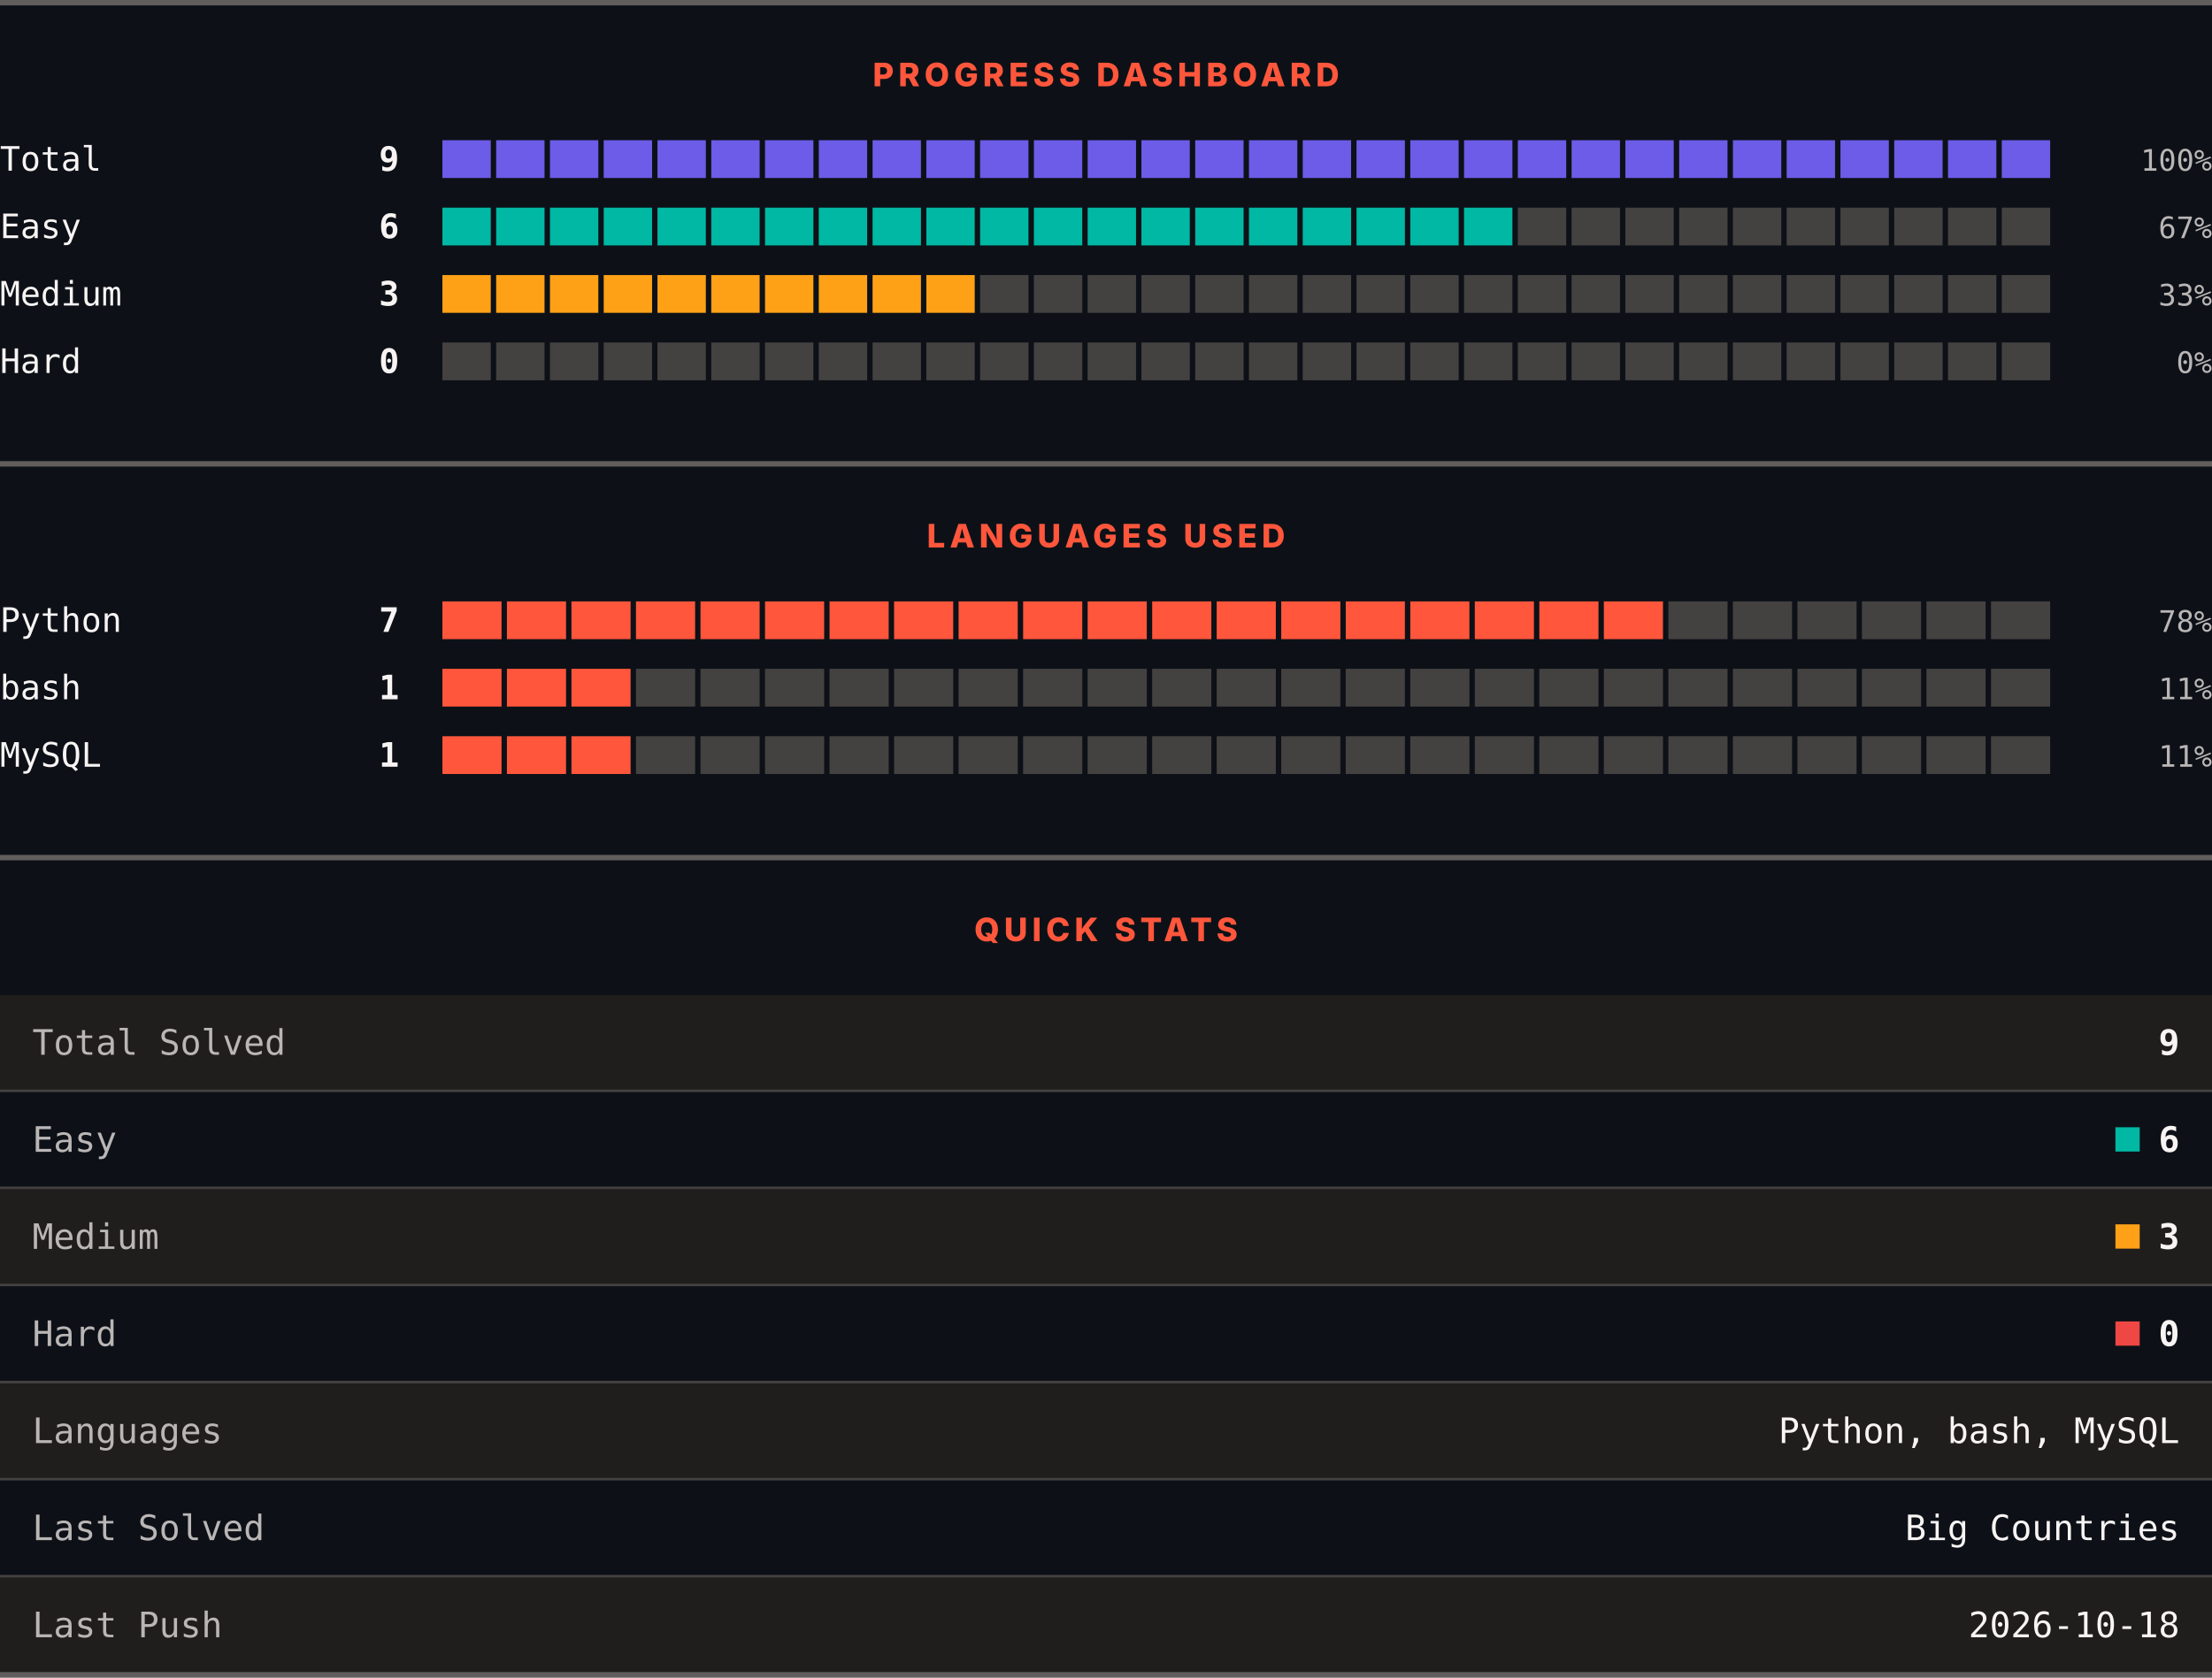
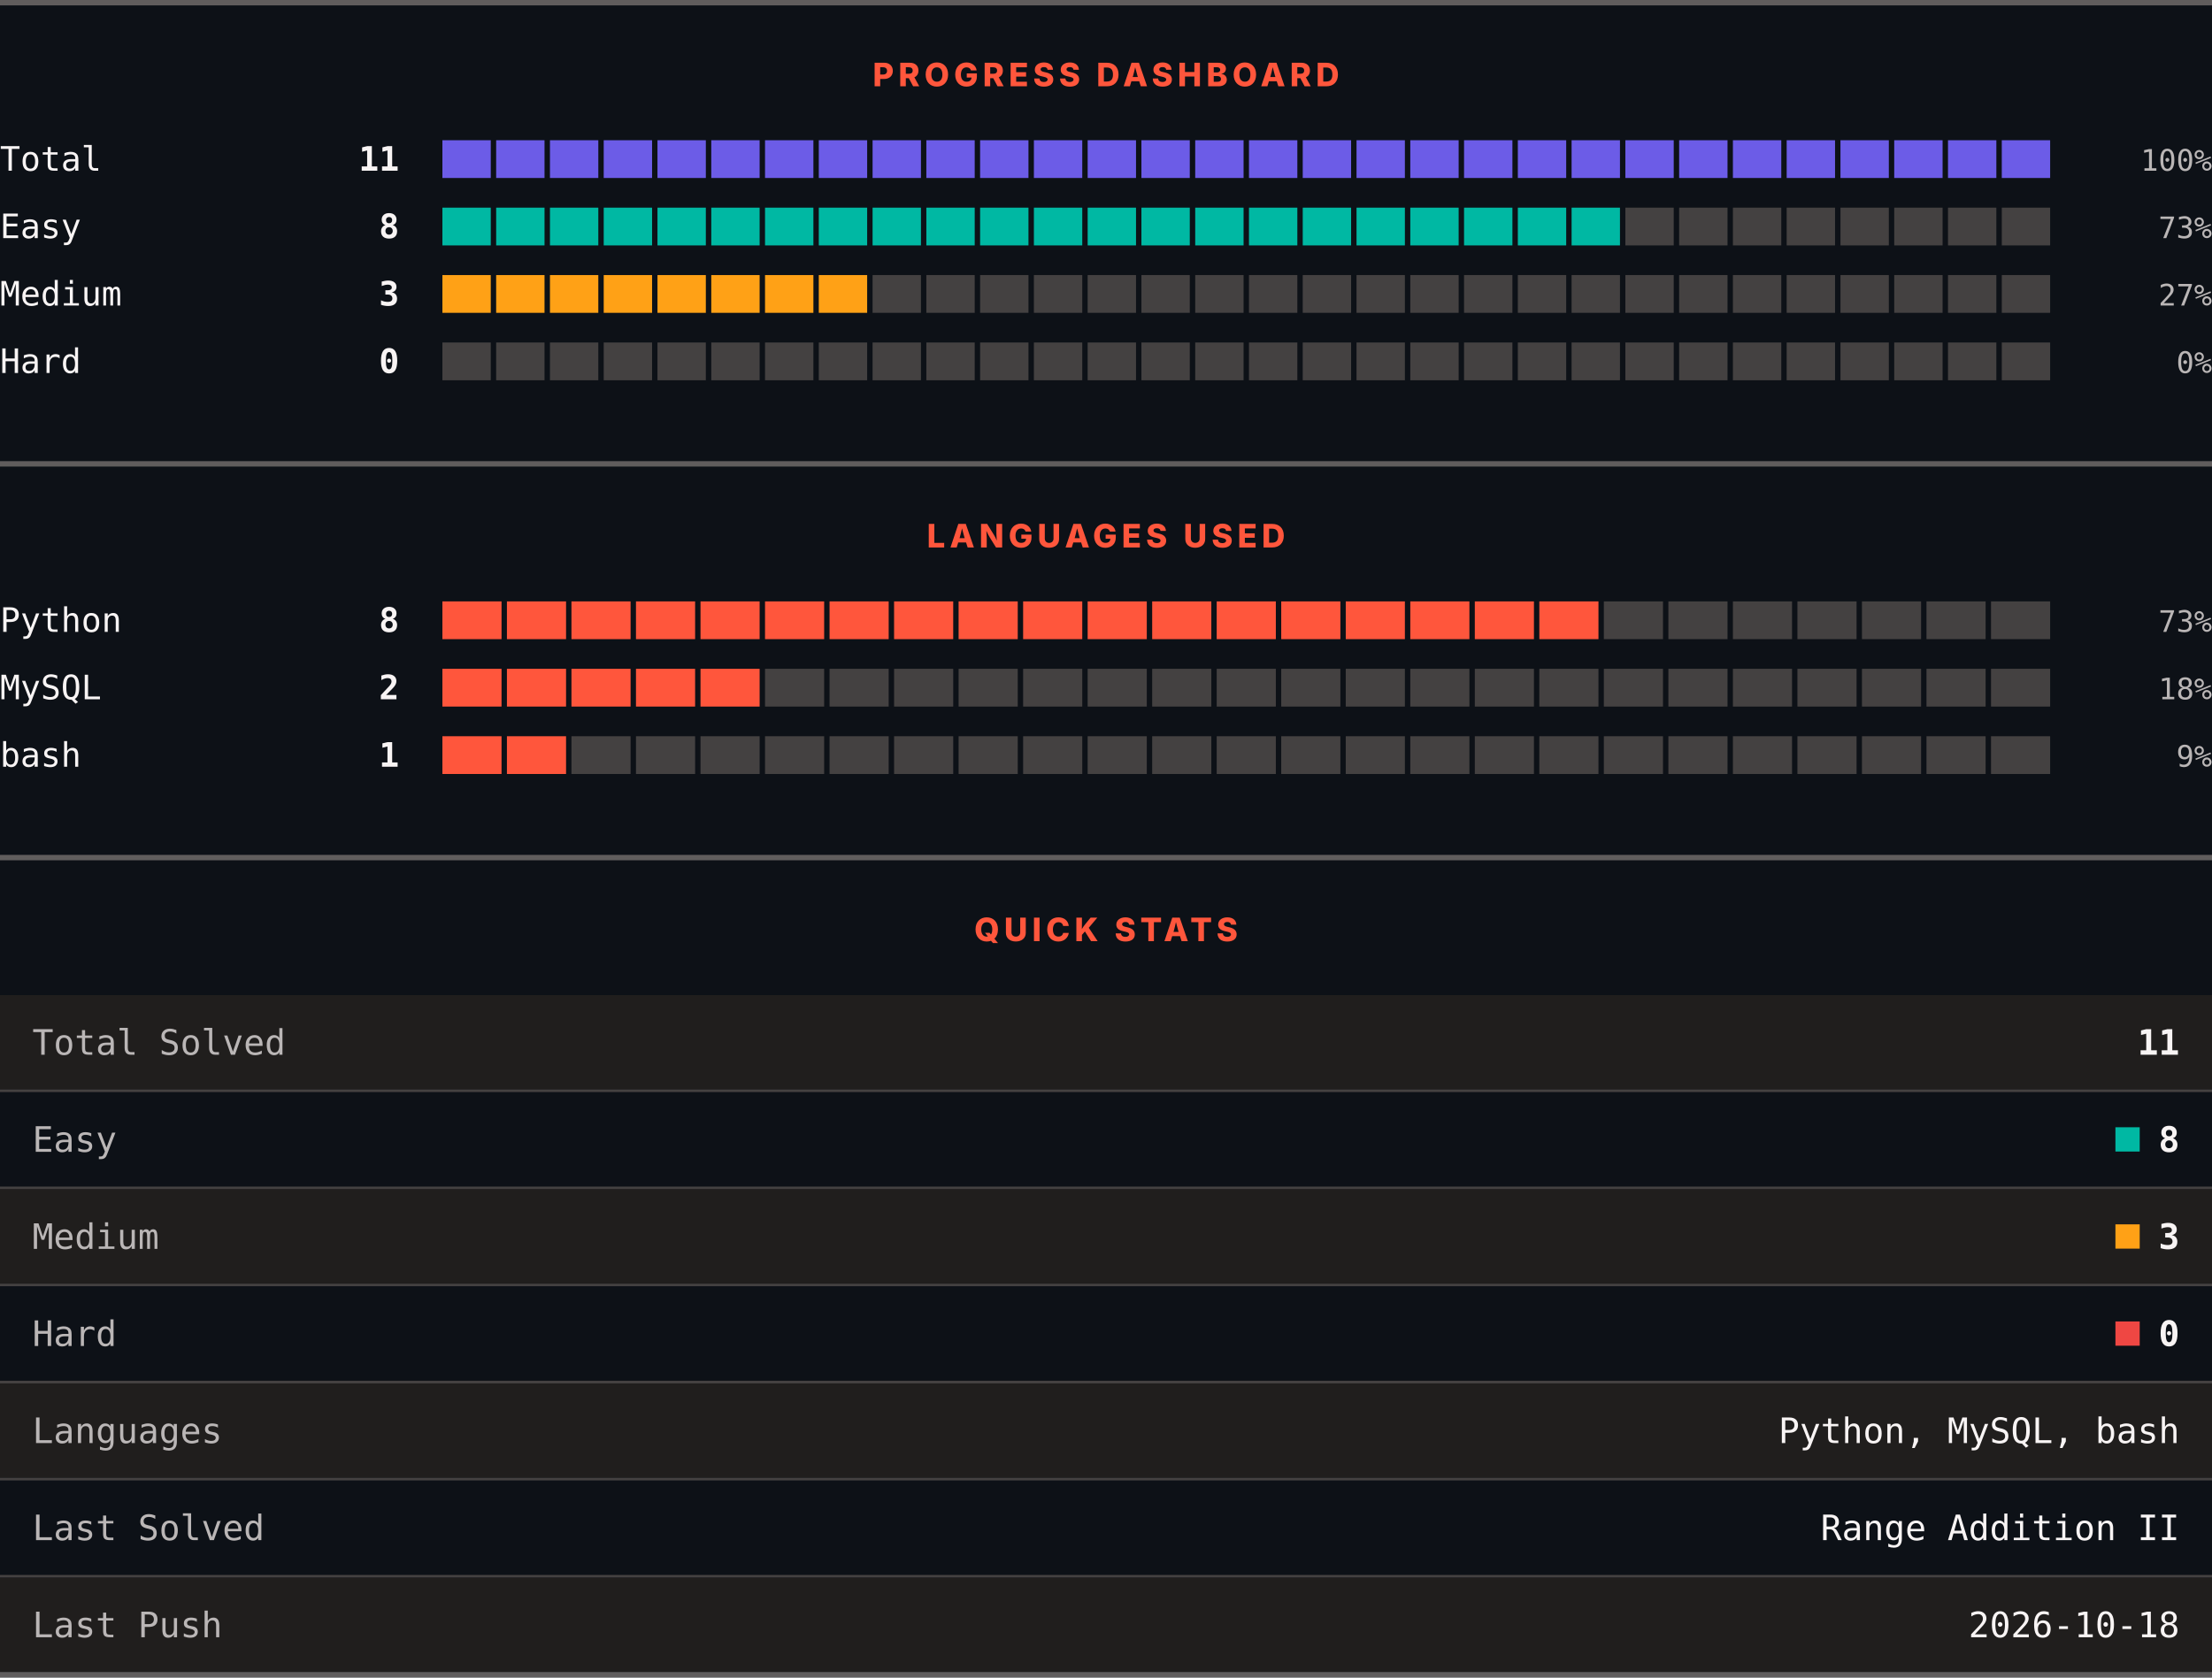
<svg xmlns="http://www.w3.org/2000/svg" width="820" height="622" viewBox="0 0 820 622" role="img" aria-label="LeetCode progress, languages and quick stats">
  <rect width="820" height="622" fill="#0d1117" />
  <rect x="0" y="0" width="820" height="2" fill="#605d5d" />
  <text x="410" y="32" text-anchor="middle" font-family="Archivo, system-ui, -apple-system, Segoe UI, sans-serif" font-size="12" font-weight="800" letter-spacing="1.68" fill="#ff563c">PROGRESS DASHBOARD</text>
  <text x="0" y="63.3" font-family="ui-monospace, SFMono-Regular, Menlo, Consolas, monospace" font-size="12.5" fill="#f8f4f4">Total</text>
-   <text x="148" y="63.3" text-anchor="end" font-family="ui-monospace, SFMono-Regular, Menlo, Consolas, monospace" font-size="12.5" font-weight="700" fill="#f8f4f4">9</text>
+   <text x="148" y="63.3" text-anchor="end" font-family="ui-monospace, SFMono-Regular, Menlo, Consolas, monospace" font-size="12.5" font-weight="700" fill="#f8f4f4">11</text>
  <rect x="164.00" y="52" width="17.93" height="14" fill="#6c5ce7" />
  <rect x="183.93" y="52" width="17.93" height="14" fill="#6c5ce7" />
  <rect x="203.87" y="52" width="17.93" height="14" fill="#6c5ce7" />
  <rect x="223.80" y="52" width="17.93" height="14" fill="#6c5ce7" />
  <rect x="243.73" y="52" width="17.93" height="14" fill="#6c5ce7" />
  <rect x="263.67" y="52" width="17.93" height="14" fill="#6c5ce7" />
  <rect x="283.60" y="52" width="17.93" height="14" fill="#6c5ce7" />
  <rect x="303.53" y="52" width="17.93" height="14" fill="#6c5ce7" />
  <rect x="323.47" y="52" width="17.93" height="14" fill="#6c5ce7" />
  <rect x="343.40" y="52" width="17.93" height="14" fill="#6c5ce7" />
  <rect x="363.33" y="52" width="17.93" height="14" fill="#6c5ce7" />
  <rect x="383.27" y="52" width="17.93" height="14" fill="#6c5ce7" />
  <rect x="403.20" y="52" width="17.93" height="14" fill="#6c5ce7" />
  <rect x="423.13" y="52" width="17.93" height="14" fill="#6c5ce7" />
  <rect x="443.07" y="52" width="17.93" height="14" fill="#6c5ce7" />
  <rect x="463.00" y="52" width="17.93" height="14" fill="#6c5ce7" />
  <rect x="482.93" y="52" width="17.93" height="14" fill="#6c5ce7" />
  <rect x="502.87" y="52" width="17.93" height="14" fill="#6c5ce7" />
  <rect x="522.80" y="52" width="17.93" height="14" fill="#6c5ce7" />
  <rect x="542.73" y="52" width="17.93" height="14" fill="#6c5ce7" />
  <rect x="562.67" y="52" width="17.93" height="14" fill="#6c5ce7" />
  <rect x="582.60" y="52" width="17.93" height="14" fill="#6c5ce7" />
  <rect x="602.53" y="52" width="17.93" height="14" fill="#6c5ce7" />
  <rect x="622.47" y="52" width="17.93" height="14" fill="#6c5ce7" />
  <rect x="642.40" y="52" width="17.93" height="14" fill="#6c5ce7" />
  <rect x="662.33" y="52" width="17.93" height="14" fill="#6c5ce7" />
  <rect x="682.27" y="52" width="17.93" height="14" fill="#6c5ce7" />
  <rect x="702.20" y="52" width="17.93" height="14" fill="#6c5ce7" />
  <rect x="722.13" y="52" width="17.93" height="14" fill="#6c5ce7" />
  <rect x="742.07" y="52" width="17.93" height="14" fill="#6c5ce7" />
  <text x="820" y="63.3" text-anchor="end" font-family="ui-monospace, SFMono-Regular, Menlo, Consolas, monospace" font-size="11" fill="#bab6b6">100%</text>
  <text x="0" y="88.3" font-family="ui-monospace, SFMono-Regular, Menlo, Consolas, monospace" font-size="12.5" fill="#f8f4f4">Easy</text>
-   <text x="148" y="88.3" text-anchor="end" font-family="ui-monospace, SFMono-Regular, Menlo, Consolas, monospace" font-size="12.5" font-weight="700" fill="#f8f4f4">6</text>
+   <text x="148" y="88.3" text-anchor="end" font-family="ui-monospace, SFMono-Regular, Menlo, Consolas, monospace" font-size="12.5" font-weight="700" fill="#f8f4f4">8</text>
  <rect x="164.00" y="77" width="17.93" height="14" fill="#00b8a3" />
  <rect x="183.93" y="77" width="17.93" height="14" fill="#00b8a3" />
  <rect x="203.87" y="77" width="17.93" height="14" fill="#00b8a3" />
  <rect x="223.80" y="77" width="17.93" height="14" fill="#00b8a3" />
  <rect x="243.73" y="77" width="17.93" height="14" fill="#00b8a3" />
  <rect x="263.67" y="77" width="17.93" height="14" fill="#00b8a3" />
  <rect x="283.60" y="77" width="17.93" height="14" fill="#00b8a3" />
  <rect x="303.53" y="77" width="17.93" height="14" fill="#00b8a3" />
  <rect x="323.47" y="77" width="17.93" height="14" fill="#00b8a3" />
  <rect x="343.40" y="77" width="17.93" height="14" fill="#00b8a3" />
  <rect x="363.33" y="77" width="17.93" height="14" fill="#00b8a3" />
  <rect x="383.27" y="77" width="17.93" height="14" fill="#00b8a3" />
  <rect x="403.20" y="77" width="17.93" height="14" fill="#00b8a3" />
  <rect x="423.13" y="77" width="17.93" height="14" fill="#00b8a3" />
  <rect x="443.07" y="77" width="17.93" height="14" fill="#00b8a3" />
  <rect x="463.00" y="77" width="17.93" height="14" fill="#00b8a3" />
  <rect x="482.93" y="77" width="17.93" height="14" fill="#00b8a3" />
  <rect x="502.87" y="77" width="17.93" height="14" fill="#00b8a3" />
  <rect x="522.80" y="77" width="17.93" height="14" fill="#00b8a3" />
  <rect x="542.73" y="77" width="17.93" height="14" fill="#00b8a3" />
-   <rect x="562.67" y="77" width="17.93" height="14" fill="#444141" />
-   <rect x="582.60" y="77" width="17.93" height="14" fill="#444141" />
+   <rect x="562.67" y="77" width="17.93" height="14" fill="#00b8a3" />
+   <rect x="582.60" y="77" width="17.93" height="14" fill="#00b8a3" />
  <rect x="602.53" y="77" width="17.93" height="14" fill="#444141" />
  <rect x="622.47" y="77" width="17.93" height="14" fill="#444141" />
  <rect x="642.40" y="77" width="17.93" height="14" fill="#444141" />
  <rect x="662.33" y="77" width="17.93" height="14" fill="#444141" />
  <rect x="682.27" y="77" width="17.93" height="14" fill="#444141" />
  <rect x="702.20" y="77" width="17.93" height="14" fill="#444141" />
  <rect x="722.13" y="77" width="17.93" height="14" fill="#444141" />
  <rect x="742.07" y="77" width="17.93" height="14" fill="#444141" />
-   <text x="820" y="88.3" text-anchor="end" font-family="ui-monospace, SFMono-Regular, Menlo, Consolas, monospace" font-size="11" fill="#bab6b6">67%</text>
+   <text x="820" y="88.3" text-anchor="end" font-family="ui-monospace, SFMono-Regular, Menlo, Consolas, monospace" font-size="11" fill="#bab6b6">73%</text>
  <text x="0" y="113.3" font-family="ui-monospace, SFMono-Regular, Menlo, Consolas, monospace" font-size="12.5" fill="#f8f4f4">Medium</text>
  <text x="148" y="113.3" text-anchor="end" font-family="ui-monospace, SFMono-Regular, Menlo, Consolas, monospace" font-size="12.5" font-weight="700" fill="#f8f4f4">3</text>
  <rect x="164.00" y="102" width="17.93" height="14" fill="#ffa116" />
  <rect x="183.93" y="102" width="17.93" height="14" fill="#ffa116" />
  <rect x="203.87" y="102" width="17.93" height="14" fill="#ffa116" />
  <rect x="223.80" y="102" width="17.93" height="14" fill="#ffa116" />
  <rect x="243.73" y="102" width="17.93" height="14" fill="#ffa116" />
  <rect x="263.67" y="102" width="17.93" height="14" fill="#ffa116" />
  <rect x="283.60" y="102" width="17.93" height="14" fill="#ffa116" />
  <rect x="303.53" y="102" width="17.93" height="14" fill="#ffa116" />
-   <rect x="323.47" y="102" width="17.93" height="14" fill="#ffa116" />
-   <rect x="343.40" y="102" width="17.93" height="14" fill="#ffa116" />
+   <rect x="323.47" y="102" width="17.93" height="14" fill="#444141" />
+   <rect x="343.40" y="102" width="17.93" height="14" fill="#444141" />
  <rect x="363.33" y="102" width="17.93" height="14" fill="#444141" />
  <rect x="383.27" y="102" width="17.93" height="14" fill="#444141" />
  <rect x="403.20" y="102" width="17.93" height="14" fill="#444141" />
  <rect x="423.13" y="102" width="17.93" height="14" fill="#444141" />
  <rect x="443.07" y="102" width="17.93" height="14" fill="#444141" />
  <rect x="463.00" y="102" width="17.93" height="14" fill="#444141" />
  <rect x="482.93" y="102" width="17.93" height="14" fill="#444141" />
  <rect x="502.87" y="102" width="17.93" height="14" fill="#444141" />
  <rect x="522.80" y="102" width="17.93" height="14" fill="#444141" />
  <rect x="542.73" y="102" width="17.93" height="14" fill="#444141" />
  <rect x="562.67" y="102" width="17.93" height="14" fill="#444141" />
  <rect x="582.60" y="102" width="17.93" height="14" fill="#444141" />
  <rect x="602.53" y="102" width="17.93" height="14" fill="#444141" />
  <rect x="622.47" y="102" width="17.93" height="14" fill="#444141" />
  <rect x="642.40" y="102" width="17.93" height="14" fill="#444141" />
  <rect x="662.33" y="102" width="17.93" height="14" fill="#444141" />
  <rect x="682.27" y="102" width="17.93" height="14" fill="#444141" />
  <rect x="702.20" y="102" width="17.93" height="14" fill="#444141" />
  <rect x="722.13" y="102" width="17.93" height="14" fill="#444141" />
  <rect x="742.07" y="102" width="17.93" height="14" fill="#444141" />
-   <text x="820" y="113.3" text-anchor="end" font-family="ui-monospace, SFMono-Regular, Menlo, Consolas, monospace" font-size="11" fill="#bab6b6">33%</text>
+   <text x="820" y="113.3" text-anchor="end" font-family="ui-monospace, SFMono-Regular, Menlo, Consolas, monospace" font-size="11" fill="#bab6b6">27%</text>
  <text x="0" y="138.3" font-family="ui-monospace, SFMono-Regular, Menlo, Consolas, monospace" font-size="12.5" fill="#f8f4f4">Hard</text>
  <text x="148" y="138.3" text-anchor="end" font-family="ui-monospace, SFMono-Regular, Menlo, Consolas, monospace" font-size="12.5" font-weight="700" fill="#f8f4f4">0</text>
  <rect x="164.00" y="127" width="17.93" height="14" fill="#444141" />
  <rect x="183.93" y="127" width="17.93" height="14" fill="#444141" />
  <rect x="203.87" y="127" width="17.93" height="14" fill="#444141" />
  <rect x="223.80" y="127" width="17.93" height="14" fill="#444141" />
  <rect x="243.73" y="127" width="17.93" height="14" fill="#444141" />
  <rect x="263.67" y="127" width="17.93" height="14" fill="#444141" />
  <rect x="283.60" y="127" width="17.93" height="14" fill="#444141" />
  <rect x="303.53" y="127" width="17.93" height="14" fill="#444141" />
  <rect x="323.47" y="127" width="17.93" height="14" fill="#444141" />
  <rect x="343.40" y="127" width="17.93" height="14" fill="#444141" />
  <rect x="363.33" y="127" width="17.93" height="14" fill="#444141" />
  <rect x="383.27" y="127" width="17.93" height="14" fill="#444141" />
  <rect x="403.20" y="127" width="17.93" height="14" fill="#444141" />
  <rect x="423.13" y="127" width="17.93" height="14" fill="#444141" />
  <rect x="443.07" y="127" width="17.93" height="14" fill="#444141" />
  <rect x="463.00" y="127" width="17.93" height="14" fill="#444141" />
  <rect x="482.93" y="127" width="17.93" height="14" fill="#444141" />
  <rect x="502.87" y="127" width="17.93" height="14" fill="#444141" />
  <rect x="522.80" y="127" width="17.93" height="14" fill="#444141" />
  <rect x="542.73" y="127" width="17.93" height="14" fill="#444141" />
  <rect x="562.67" y="127" width="17.93" height="14" fill="#444141" />
  <rect x="582.60" y="127" width="17.93" height="14" fill="#444141" />
  <rect x="602.53" y="127" width="17.93" height="14" fill="#444141" />
  <rect x="622.47" y="127" width="17.93" height="14" fill="#444141" />
  <rect x="642.40" y="127" width="17.93" height="14" fill="#444141" />
  <rect x="662.33" y="127" width="17.93" height="14" fill="#444141" />
  <rect x="682.27" y="127" width="17.93" height="14" fill="#444141" />
  <rect x="702.20" y="127" width="17.93" height="14" fill="#444141" />
  <rect x="722.13" y="127" width="17.93" height="14" fill="#444141" />
  <rect x="742.07" y="127" width="17.93" height="14" fill="#444141" />
  <text x="820" y="138.3" text-anchor="end" font-family="ui-monospace, SFMono-Regular, Menlo, Consolas, monospace" font-size="11" fill="#bab6b6">0%</text>
  <rect x="0" y="171" width="820" height="2" fill="#605d5d" />
  <text x="410" y="203" text-anchor="middle" font-family="Archivo, system-ui, -apple-system, Segoe UI, sans-serif" font-size="12" font-weight="800" letter-spacing="1.68" fill="#ff563c">LANGUAGES USED</text>
  <text x="0" y="234.3" font-family="ui-monospace, SFMono-Regular, Menlo, Consolas, monospace" font-size="12.5" fill="#f8f4f4">Python</text>
-   <text x="148" y="234.3" text-anchor="end" font-family="ui-monospace, SFMono-Regular, Menlo, Consolas, monospace" font-size="12.5" font-weight="700" fill="#f8f4f4">7</text>
+   <text x="148" y="234.3" text-anchor="end" font-family="ui-monospace, SFMono-Regular, Menlo, Consolas, monospace" font-size="12.5" font-weight="700" fill="#f8f4f4">8</text>
  <rect x="164.00" y="223" width="21.92" height="14" fill="#ff563c" />
  <rect x="187.92" y="223" width="21.92" height="14" fill="#ff563c" />
  <rect x="211.84" y="223" width="21.92" height="14" fill="#ff563c" />
  <rect x="235.76" y="223" width="21.92" height="14" fill="#ff563c" />
  <rect x="259.68" y="223" width="21.92" height="14" fill="#ff563c" />
  <rect x="283.60" y="223" width="21.92" height="14" fill="#ff563c" />
  <rect x="307.52" y="223" width="21.92" height="14" fill="#ff563c" />
  <rect x="331.44" y="223" width="21.92" height="14" fill="#ff563c" />
  <rect x="355.36" y="223" width="21.92" height="14" fill="#ff563c" />
  <rect x="379.28" y="223" width="21.92" height="14" fill="#ff563c" />
  <rect x="403.20" y="223" width="21.92" height="14" fill="#ff563c" />
  <rect x="427.12" y="223" width="21.92" height="14" fill="#ff563c" />
  <rect x="451.04" y="223" width="21.92" height="14" fill="#ff563c" />
  <rect x="474.96" y="223" width="21.92" height="14" fill="#ff563c" />
  <rect x="498.88" y="223" width="21.92" height="14" fill="#ff563c" />
  <rect x="522.80" y="223" width="21.92" height="14" fill="#ff563c" />
  <rect x="546.72" y="223" width="21.92" height="14" fill="#ff563c" />
  <rect x="570.64" y="223" width="21.92" height="14" fill="#ff563c" />
-   <rect x="594.56" y="223" width="21.92" height="14" fill="#ff563c" />
+   <rect x="594.56" y="223" width="21.92" height="14" fill="#444141" />
  <rect x="618.48" y="223" width="21.92" height="14" fill="#444141" />
  <rect x="642.40" y="223" width="21.92" height="14" fill="#444141" />
  <rect x="666.32" y="223" width="21.92" height="14" fill="#444141" />
  <rect x="690.24" y="223" width="21.92" height="14" fill="#444141" />
  <rect x="714.16" y="223" width="21.92" height="14" fill="#444141" />
  <rect x="738.08" y="223" width="21.92" height="14" fill="#444141" />
-   <text x="820" y="234.3" text-anchor="end" font-family="ui-monospace, SFMono-Regular, Menlo, Consolas, monospace" font-size="11" fill="#bab6b6">78%</text>
-   <text x="0" y="259.3" font-family="ui-monospace, SFMono-Regular, Menlo, Consolas, monospace" font-size="12.5" fill="#f8f4f4">bash</text>
-   <text x="148" y="259.3" text-anchor="end" font-family="ui-monospace, SFMono-Regular, Menlo, Consolas, monospace" font-size="12.5" font-weight="700" fill="#f8f4f4">1</text>
+   <text x="820" y="234.3" text-anchor="end" font-family="ui-monospace, SFMono-Regular, Menlo, Consolas, monospace" font-size="11" fill="#bab6b6">73%</text>
+   <text x="0" y="259.3" font-family="ui-monospace, SFMono-Regular, Menlo, Consolas, monospace" font-size="12.5" fill="#f8f4f4">MySQL</text>
+   <text x="148" y="259.3" text-anchor="end" font-family="ui-monospace, SFMono-Regular, Menlo, Consolas, monospace" font-size="12.5" font-weight="700" fill="#f8f4f4">2</text>
  <rect x="164.00" y="248" width="21.92" height="14" fill="#ff563c" />
  <rect x="187.92" y="248" width="21.92" height="14" fill="#ff563c" />
  <rect x="211.84" y="248" width="21.92" height="14" fill="#ff563c" />
-   <rect x="235.76" y="248" width="21.92" height="14" fill="#444141" />
-   <rect x="259.68" y="248" width="21.92" height="14" fill="#444141" />
+   <rect x="235.76" y="248" width="21.92" height="14" fill="#ff563c" />
+   <rect x="259.68" y="248" width="21.92" height="14" fill="#ff563c" />
  <rect x="283.60" y="248" width="21.92" height="14" fill="#444141" />
  <rect x="307.52" y="248" width="21.92" height="14" fill="#444141" />
  <rect x="331.44" y="248" width="21.92" height="14" fill="#444141" />
  <rect x="355.36" y="248" width="21.92" height="14" fill="#444141" />
  <rect x="379.28" y="248" width="21.92" height="14" fill="#444141" />
  <rect x="403.20" y="248" width="21.92" height="14" fill="#444141" />
  <rect x="427.12" y="248" width="21.92" height="14" fill="#444141" />
  <rect x="451.04" y="248" width="21.92" height="14" fill="#444141" />
  <rect x="474.96" y="248" width="21.92" height="14" fill="#444141" />
  <rect x="498.88" y="248" width="21.92" height="14" fill="#444141" />
  <rect x="522.80" y="248" width="21.92" height="14" fill="#444141" />
  <rect x="546.72" y="248" width="21.92" height="14" fill="#444141" />
  <rect x="570.64" y="248" width="21.92" height="14" fill="#444141" />
  <rect x="594.56" y="248" width="21.92" height="14" fill="#444141" />
  <rect x="618.48" y="248" width="21.92" height="14" fill="#444141" />
  <rect x="642.40" y="248" width="21.92" height="14" fill="#444141" />
  <rect x="666.32" y="248" width="21.92" height="14" fill="#444141" />
  <rect x="690.24" y="248" width="21.92" height="14" fill="#444141" />
  <rect x="714.16" y="248" width="21.92" height="14" fill="#444141" />
  <rect x="738.08" y="248" width="21.92" height="14" fill="#444141" />
-   <text x="820" y="259.3" text-anchor="end" font-family="ui-monospace, SFMono-Regular, Menlo, Consolas, monospace" font-size="11" fill="#bab6b6">11%</text>
-   <text x="0" y="284.3" font-family="ui-monospace, SFMono-Regular, Menlo, Consolas, monospace" font-size="12.5" fill="#f8f4f4">MySQL</text>
+   <text x="820" y="259.3" text-anchor="end" font-family="ui-monospace, SFMono-Regular, Menlo, Consolas, monospace" font-size="11" fill="#bab6b6">18%</text>
+   <text x="0" y="284.3" font-family="ui-monospace, SFMono-Regular, Menlo, Consolas, monospace" font-size="12.5" fill="#f8f4f4">bash</text>
  <text x="148" y="284.3" text-anchor="end" font-family="ui-monospace, SFMono-Regular, Menlo, Consolas, monospace" font-size="12.5" font-weight="700" fill="#f8f4f4">1</text>
  <rect x="164.00" y="273" width="21.92" height="14" fill="#ff563c" />
  <rect x="187.92" y="273" width="21.92" height="14" fill="#ff563c" />
-   <rect x="211.84" y="273" width="21.92" height="14" fill="#ff563c" />
+   <rect x="211.84" y="273" width="21.92" height="14" fill="#444141" />
  <rect x="235.76" y="273" width="21.92" height="14" fill="#444141" />
  <rect x="259.68" y="273" width="21.92" height="14" fill="#444141" />
  <rect x="283.60" y="273" width="21.92" height="14" fill="#444141" />
  <rect x="307.52" y="273" width="21.92" height="14" fill="#444141" />
  <rect x="331.44" y="273" width="21.92" height="14" fill="#444141" />
  <rect x="355.36" y="273" width="21.92" height="14" fill="#444141" />
  <rect x="379.28" y="273" width="21.92" height="14" fill="#444141" />
  <rect x="403.20" y="273" width="21.92" height="14" fill="#444141" />
  <rect x="427.12" y="273" width="21.92" height="14" fill="#444141" />
  <rect x="451.04" y="273" width="21.92" height="14" fill="#444141" />
  <rect x="474.96" y="273" width="21.92" height="14" fill="#444141" />
  <rect x="498.88" y="273" width="21.92" height="14" fill="#444141" />
  <rect x="522.80" y="273" width="21.92" height="14" fill="#444141" />
  <rect x="546.72" y="273" width="21.92" height="14" fill="#444141" />
  <rect x="570.64" y="273" width="21.92" height="14" fill="#444141" />
  <rect x="594.56" y="273" width="21.92" height="14" fill="#444141" />
  <rect x="618.48" y="273" width="21.92" height="14" fill="#444141" />
  <rect x="642.40" y="273" width="21.92" height="14" fill="#444141" />
  <rect x="666.32" y="273" width="21.92" height="14" fill="#444141" />
  <rect x="690.24" y="273" width="21.92" height="14" fill="#444141" />
  <rect x="714.16" y="273" width="21.92" height="14" fill="#444141" />
  <rect x="738.08" y="273" width="21.92" height="14" fill="#444141" />
-   <text x="820" y="284.3" text-anchor="end" font-family="ui-monospace, SFMono-Regular, Menlo, Consolas, monospace" font-size="11" fill="#bab6b6">11%</text>
+   <text x="820" y="284.3" text-anchor="end" font-family="ui-monospace, SFMono-Regular, Menlo, Consolas, monospace" font-size="11" fill="#bab6b6">9%</text>
  <rect x="0" y="317" width="820" height="2" fill="#605d5d" />
  <text x="410" y="349" text-anchor="middle" font-family="Archivo, system-ui, -apple-system, Segoe UI, sans-serif" font-size="12" font-weight="800" letter-spacing="1.68" fill="#ff563c">QUICK STATS</text>
  <rect x="0" y="369" width="820" height="35" fill="#201e1d" />
  <text x="12" y="391.1" font-family="ui-monospace, SFMono-Regular, Menlo, Consolas, monospace" font-size="13" fill="#bab6b6">Total Solved</text>
-   <text x="808" y="391.1" text-anchor="end" font-family="ui-monospace, SFMono-Regular, Menlo, Consolas, monospace" font-size="13" font-weight="700" fill="#f8f4f4">9</text>
+   <text x="808" y="391.1" text-anchor="end" font-family="ui-monospace, SFMono-Regular, Menlo, Consolas, monospace" font-size="13" font-weight="700" fill="#f8f4f4">11</text>
  <rect x="0" y="404" width="820" height="1" fill="#444141" />
  <rect x="0" y="405" width="820" height="35" fill="#0d1117" />
  <text x="12" y="427.1" font-family="ui-monospace, SFMono-Regular, Menlo, Consolas, monospace" font-size="13" fill="#bab6b6">Easy</text>
  <rect x="784.2" y="418" width="9" height="9" fill="#00b8a3" />
-   <text x="808" y="427.1" text-anchor="end" font-family="ui-monospace, SFMono-Regular, Menlo, Consolas, monospace" font-size="13" font-weight="700" fill="#f8f4f4">6</text>
+   <text x="808" y="427.1" text-anchor="end" font-family="ui-monospace, SFMono-Regular, Menlo, Consolas, monospace" font-size="13" font-weight="700" fill="#f8f4f4">8</text>
  <rect x="0" y="440" width="820" height="1" fill="#444141" />
  <rect x="0" y="441" width="820" height="35" fill="#201e1d" />
  <text x="12" y="463.1" font-family="ui-monospace, SFMono-Regular, Menlo, Consolas, monospace" font-size="13" fill="#bab6b6">Medium</text>
  <rect x="784.2" y="454" width="9" height="9" fill="#ffa116" />
  <text x="808" y="463.1" text-anchor="end" font-family="ui-monospace, SFMono-Regular, Menlo, Consolas, monospace" font-size="13" font-weight="700" fill="#f8f4f4">3</text>
  <rect x="0" y="476" width="820" height="1" fill="#444141" />
  <rect x="0" y="477" width="820" height="35" fill="#0d1117" />
  <text x="12" y="499.1" font-family="ui-monospace, SFMono-Regular, Menlo, Consolas, monospace" font-size="13" fill="#bab6b6">Hard</text>
  <rect x="784.2" y="490" width="9" height="9" fill="#ef4743" />
  <text x="808" y="499.1" text-anchor="end" font-family="ui-monospace, SFMono-Regular, Menlo, Consolas, monospace" font-size="13" font-weight="700" fill="#f8f4f4">0</text>
  <rect x="0" y="512" width="820" height="1" fill="#444141" />
  <rect x="0" y="513" width="820" height="35" fill="#201e1d" />
  <text x="12" y="535.1" font-family="ui-monospace, SFMono-Regular, Menlo, Consolas, monospace" font-size="13" fill="#bab6b6">Languages</text>
-   <text x="808" y="535.1" text-anchor="end" font-family="ui-monospace, SFMono-Regular, Menlo, Consolas, monospace" font-size="13" fill="#f8f4f4">Python, bash, MySQL</text>
+   <text x="808" y="535.1" text-anchor="end" font-family="ui-monospace, SFMono-Regular, Menlo, Consolas, monospace" font-size="13" fill="#f8f4f4">Python, MySQL, bash</text>
  <rect x="0" y="548" width="820" height="1" fill="#444141" />
  <rect x="0" y="549" width="820" height="35" fill="#0d1117" />
  <text x="12" y="571.1" font-family="ui-monospace, SFMono-Regular, Menlo, Consolas, monospace" font-size="13" fill="#bab6b6">Last Solved</text>
-   <text x="808" y="571.1" text-anchor="end" font-family="ui-monospace, SFMono-Regular, Menlo, Consolas, monospace" font-size="13" fill="#f8f4f4">Big Countries</text>
+   <text x="808" y="571.1" text-anchor="end" font-family="ui-monospace, SFMono-Regular, Menlo, Consolas, monospace" font-size="13" fill="#f8f4f4">Range Addition II</text>
  <rect x="0" y="584" width="820" height="1" fill="#444141" />
  <rect x="0" y="585" width="820" height="35" fill="#201e1d" />
  <text x="12" y="607.1" font-family="ui-monospace, SFMono-Regular, Menlo, Consolas, monospace" font-size="13" fill="#bab6b6">Last Push</text>
  <text x="808" y="607.1" text-anchor="end" font-family="ui-monospace, SFMono-Regular, Menlo, Consolas, monospace" font-size="13" fill="#f8f4f4">2026-10-18</text>
  <rect x="0" y="620" width="820" height="2" fill="#605d5d" />
</svg>
